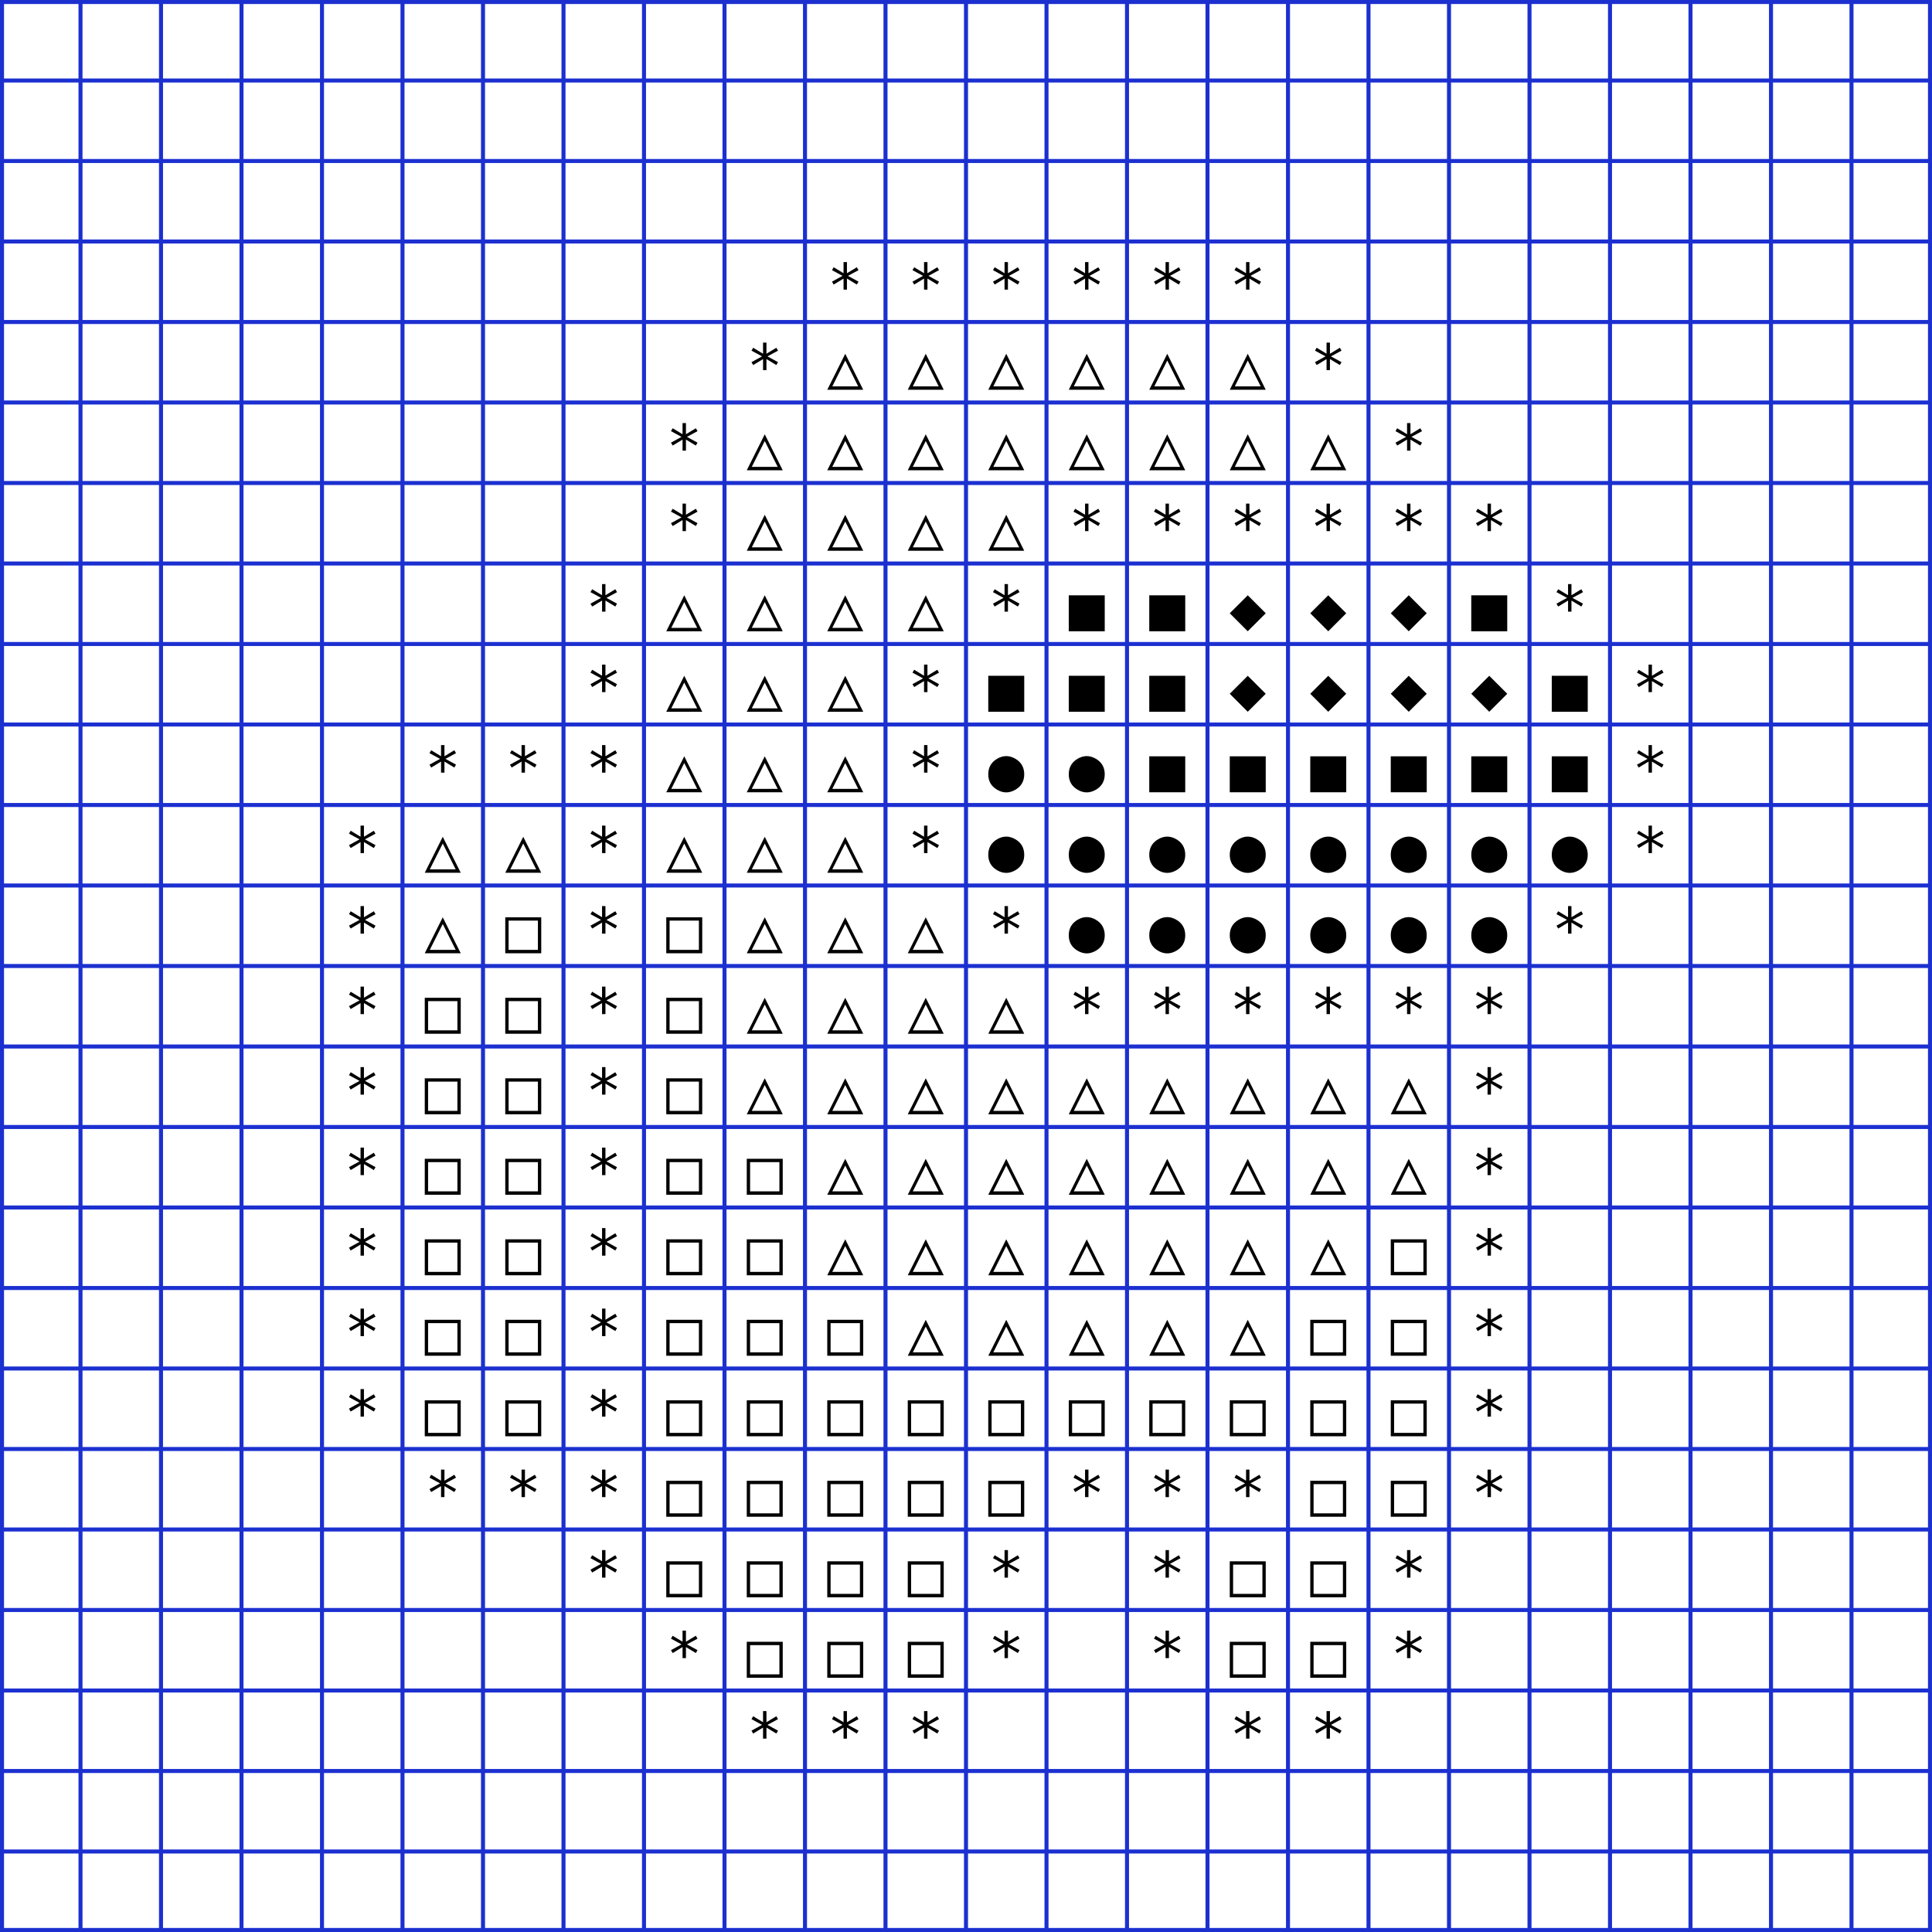
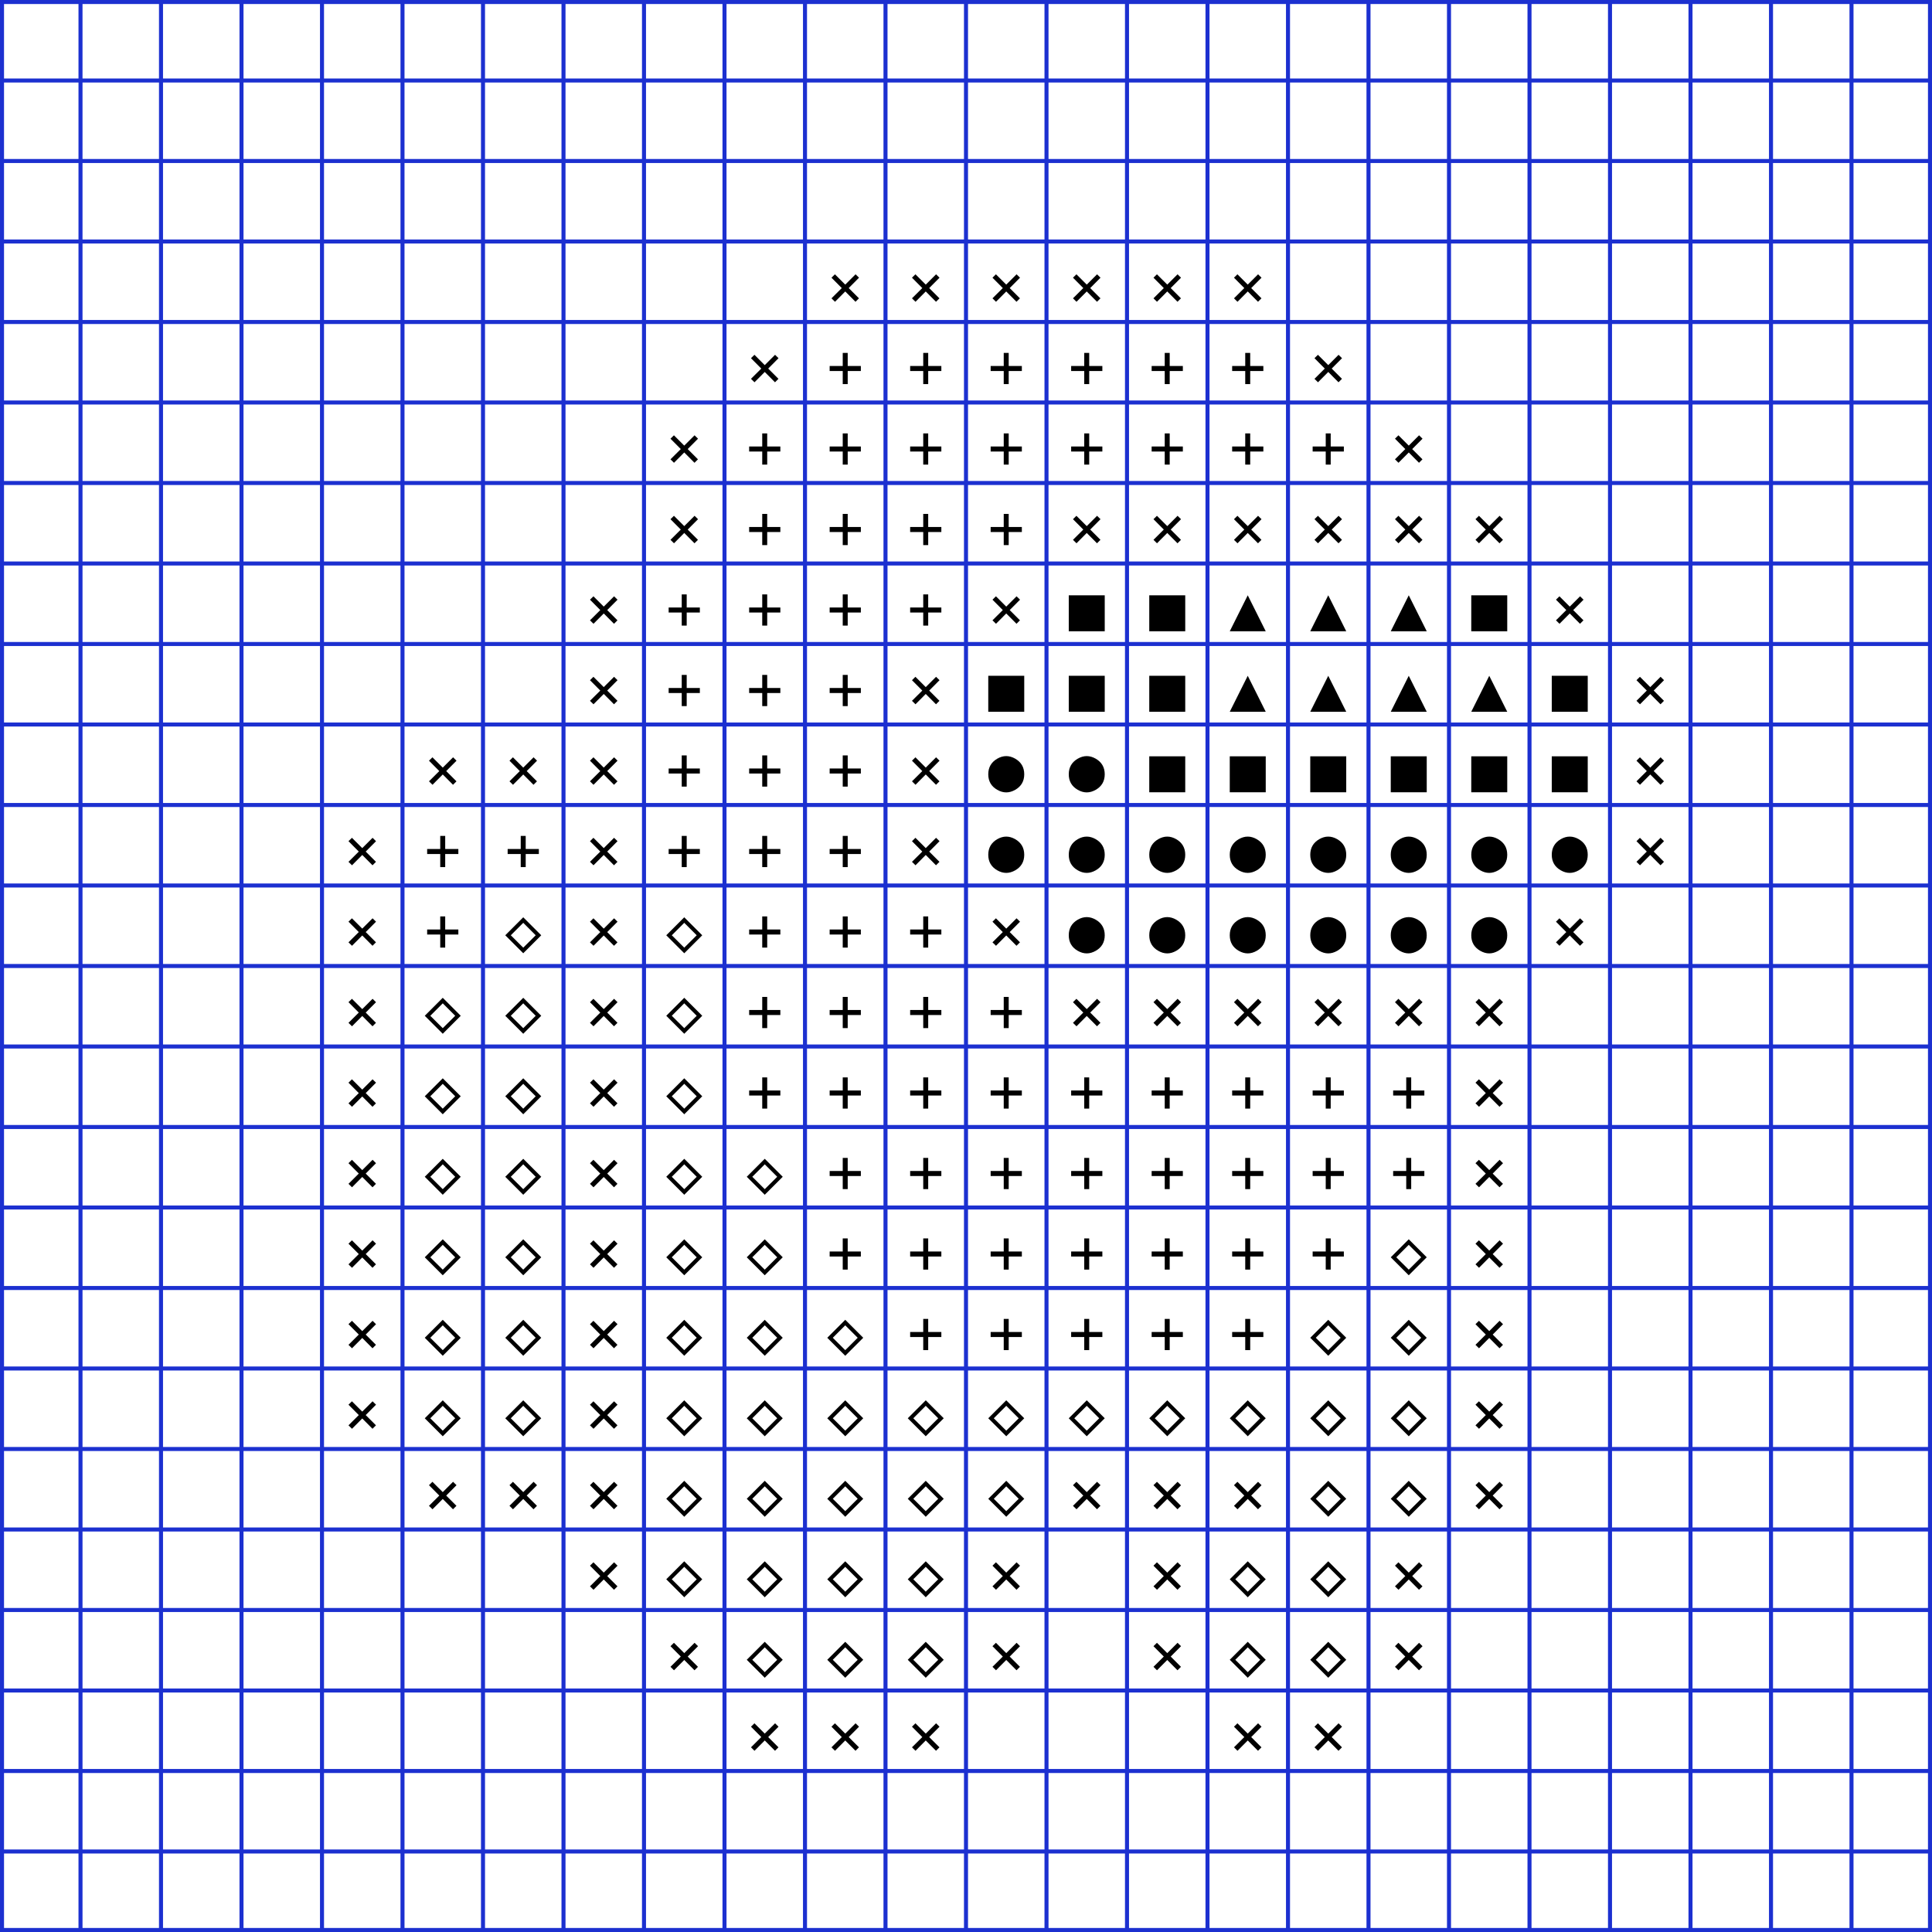
<svg xmlns="http://www.w3.org/2000/svg" width="480" height="480">
  <defs>
    <style>
+       .pixel { shape-rendering: pixelated; }
+       .stitch { fill: currentColor; }
      .symbol { font-family: monospace; font-size: 15px; text-anchor: middle; dominant-baseline: middle; }
    </style>
  </defs>
-   <text x="210" y="72" fill="#000000" class="symbol">*</text>
-   <text x="230" y="72" fill="#000000" class="symbol">*</text>
-   <text x="250" y="72" fill="#000000" class="symbol">*</text>
-   <text x="270" y="72" fill="#000000" class="symbol">*</text>
-   <text x="290" y="72" fill="#000000" class="symbol">*</text>
-   <text x="310" y="72" fill="#000000" class="symbol">*</text>
-   <text x="190" y="92" fill="#000000" class="symbol">*</text>
-   <text x="210" y="92" fill="#000000" class="symbol">△</text>
-   <text x="230" y="92" fill="#000000" class="symbol">△</text>
-   <text x="250" y="92" fill="#000000" class="symbol">△</text>
-   <text x="270" y="92" fill="#000000" class="symbol">△</text>
-   <text x="290" y="92" fill="#000000" class="symbol">△</text>
-   <text x="310" y="92" fill="#000000" class="symbol">△</text>
-   <text x="330" y="92" fill="#000000" class="symbol">*</text>
-   <text x="170" y="112" fill="#000000" class="symbol">*</text>
-   <text x="190" y="112" fill="#000000" class="symbol">△</text>
-   <text x="210" y="112" fill="#000000" class="symbol">△</text>
-   <text x="230" y="112" fill="#000000" class="symbol">△</text>
-   <text x="250" y="112" fill="#000000" class="symbol">△</text>
-   <text x="270" y="112" fill="#000000" class="symbol">△</text>
-   <text x="290" y="112" fill="#000000" class="symbol">△</text>
-   <text x="310" y="112" fill="#000000" class="symbol">△</text>
-   <text x="330" y="112" fill="#000000" class="symbol">△</text>
-   <text x="350" y="112" fill="#000000" class="symbol">*</text>
-   <text x="170" y="132" fill="#000000" class="symbol">*</text>
-   <text x="190" y="132" fill="#000000" class="symbol">△</text>
-   <text x="210" y="132" fill="#000000" class="symbol">△</text>
-   <text x="230" y="132" fill="#000000" class="symbol">△</text>
-   <text x="250" y="132" fill="#000000" class="symbol">△</text>
-   <text x="270" y="132" fill="#000000" class="symbol">*</text>
-   <text x="290" y="132" fill="#000000" class="symbol">*</text>
-   <text x="310" y="132" fill="#000000" class="symbol">*</text>
-   <text x="330" y="132" fill="#000000" class="symbol">*</text>
-   <text x="350" y="132" fill="#000000" class="symbol">*</text>
-   <text x="370" y="132" fill="#000000" class="symbol">*</text>
-   <text x="150" y="152" fill="#000000" class="symbol">*</text>
-   <text x="170" y="152" fill="#000000" class="symbol">△</text>
-   <text x="190" y="152" fill="#000000" class="symbol">△</text>
-   <text x="210" y="152" fill="#000000" class="symbol">△</text>
-   <text x="230" y="152" fill="#000000" class="symbol">△</text>
-   <text x="250" y="152" fill="#000000" class="symbol">*</text>
+   <text x="210" y="72" fill="#000000" class="symbol">×</text>
+   <text x="230" y="72" fill="#000000" class="symbol">×</text>
+   <text x="250" y="72" fill="#000000" class="symbol">×</text>
+   <text x="270" y="72" fill="#000000" class="symbol">×</text>
+   <text x="290" y="72" fill="#000000" class="symbol">×</text>
+   <text x="310" y="72" fill="#000000" class="symbol">×</text>
+   <text x="190" y="92" fill="#000000" class="symbol">×</text>
+   <text x="210" y="92" fill="#000000" class="symbol">+</text>
+   <text x="230" y="92" fill="#000000" class="symbol">+</text>
+   <text x="250" y="92" fill="#000000" class="symbol">+</text>
+   <text x="270" y="92" fill="#000000" class="symbol">+</text>
+   <text x="290" y="92" fill="#000000" class="symbol">+</text>
+   <text x="310" y="92" fill="#000000" class="symbol">+</text>
+   <text x="330" y="92" fill="#000000" class="symbol">×</text>
+   <text x="170" y="112" fill="#000000" class="symbol">×</text>
+   <text x="190" y="112" fill="#000000" class="symbol">+</text>
+   <text x="210" y="112" fill="#000000" class="symbol">+</text>
+   <text x="230" y="112" fill="#000000" class="symbol">+</text>
+   <text x="250" y="112" fill="#000000" class="symbol">+</text>
+   <text x="270" y="112" fill="#000000" class="symbol">+</text>
+   <text x="290" y="112" fill="#000000" class="symbol">+</text>
+   <text x="310" y="112" fill="#000000" class="symbol">+</text>
+   <text x="330" y="112" fill="#000000" class="symbol">+</text>
+   <text x="350" y="112" fill="#000000" class="symbol">×</text>
+   <text x="170" y="132" fill="#000000" class="symbol">×</text>
+   <text x="190" y="132" fill="#000000" class="symbol">+</text>
+   <text x="210" y="132" fill="#000000" class="symbol">+</text>
+   <text x="230" y="132" fill="#000000" class="symbol">+</text>
+   <text x="250" y="132" fill="#000000" class="symbol">+</text>
+   <text x="270" y="132" fill="#000000" class="symbol">×</text>
+   <text x="290" y="132" fill="#000000" class="symbol">×</text>
+   <text x="310" y="132" fill="#000000" class="symbol">×</text>
+   <text x="330" y="132" fill="#000000" class="symbol">×</text>
+   <text x="350" y="132" fill="#000000" class="symbol">×</text>
+   <text x="370" y="132" fill="#000000" class="symbol">×</text>
+   <text x="150" y="152" fill="#000000" class="symbol">×</text>
+   <text x="170" y="152" fill="#000000" class="symbol">+</text>
+   <text x="190" y="152" fill="#000000" class="symbol">+</text>
+   <text x="210" y="152" fill="#000000" class="symbol">+</text>
+   <text x="230" y="152" fill="#000000" class="symbol">+</text>
+   <text x="250" y="152" fill="#000000" class="symbol">×</text>
  <text x="270" y="152" fill="#000000" class="symbol">■</text>
  <text x="290" y="152" fill="#000000" class="symbol">■</text>
-   <text x="310" y="152" fill="#000000" class="symbol">◆</text>
-   <text x="330" y="152" fill="#000000" class="symbol">◆</text>
-   <text x="350" y="152" fill="#000000" class="symbol">◆</text>
+   <text x="310" y="152" fill="#000000" class="symbol">▲</text>
+   <text x="330" y="152" fill="#000000" class="symbol">▲</text>
+   <text x="350" y="152" fill="#000000" class="symbol">▲</text>
  <text x="370" y="152" fill="#000000" class="symbol">■</text>
-   <text x="390" y="152" fill="#000000" class="symbol">*</text>
-   <text x="150" y="172" fill="#000000" class="symbol">*</text>
-   <text x="170" y="172" fill="#000000" class="symbol">△</text>
-   <text x="190" y="172" fill="#000000" class="symbol">△</text>
-   <text x="210" y="172" fill="#000000" class="symbol">△</text>
-   <text x="230" y="172" fill="#000000" class="symbol">*</text>
+   <text x="390" y="152" fill="#000000" class="symbol">×</text>
+   <text x="150" y="172" fill="#000000" class="symbol">×</text>
+   <text x="170" y="172" fill="#000000" class="symbol">+</text>
+   <text x="190" y="172" fill="#000000" class="symbol">+</text>
+   <text x="210" y="172" fill="#000000" class="symbol">+</text>
+   <text x="230" y="172" fill="#000000" class="symbol">×</text>
  <text x="250" y="172" fill="#000000" class="symbol">■</text>
  <text x="270" y="172" fill="#000000" class="symbol">■</text>
  <text x="290" y="172" fill="#000000" class="symbol">■</text>
-   <text x="310" y="172" fill="#000000" class="symbol">◆</text>
-   <text x="330" y="172" fill="#000000" class="symbol">◆</text>
-   <text x="350" y="172" fill="#000000" class="symbol">◆</text>
-   <text x="370" y="172" fill="#000000" class="symbol">◆</text>
+   <text x="310" y="172" fill="#000000" class="symbol">▲</text>
+   <text x="330" y="172" fill="#000000" class="symbol">▲</text>
+   <text x="350" y="172" fill="#000000" class="symbol">▲</text>
+   <text x="370" y="172" fill="#000000" class="symbol">▲</text>
  <text x="390" y="172" fill="#000000" class="symbol">■</text>
-   <text x="410" y="172" fill="#000000" class="symbol">*</text>
-   <text x="110" y="192" fill="#000000" class="symbol">*</text>
-   <text x="130" y="192" fill="#000000" class="symbol">*</text>
-   <text x="150" y="192" fill="#000000" class="symbol">*</text>
-   <text x="170" y="192" fill="#000000" class="symbol">△</text>
-   <text x="190" y="192" fill="#000000" class="symbol">△</text>
-   <text x="210" y="192" fill="#000000" class="symbol">△</text>
-   <text x="230" y="192" fill="#000000" class="symbol">*</text>
+   <text x="410" y="172" fill="#000000" class="symbol">×</text>
+   <text x="110" y="192" fill="#000000" class="symbol">×</text>
+   <text x="130" y="192" fill="#000000" class="symbol">×</text>
+   <text x="150" y="192" fill="#000000" class="symbol">×</text>
+   <text x="170" y="192" fill="#000000" class="symbol">+</text>
+   <text x="190" y="192" fill="#000000" class="symbol">+</text>
+   <text x="210" y="192" fill="#000000" class="symbol">+</text>
+   <text x="230" y="192" fill="#000000" class="symbol">×</text>
  <text x="250" y="192" fill="#000000" class="symbol">●</text>
  <text x="270" y="192" fill="#000000" class="symbol">●</text>
  <text x="290" y="192" fill="#000000" class="symbol">■</text>
  <text x="310" y="192" fill="#000000" class="symbol">■</text>
  <text x="330" y="192" fill="#000000" class="symbol">■</text>
  <text x="350" y="192" fill="#000000" class="symbol">■</text>
  <text x="370" y="192" fill="#000000" class="symbol">■</text>
  <text x="390" y="192" fill="#000000" class="symbol">■</text>
-   <text x="410" y="192" fill="#000000" class="symbol">*</text>
-   <text x="90" y="212" fill="#000000" class="symbol">*</text>
-   <text x="110" y="212" fill="#000000" class="symbol">△</text>
-   <text x="130" y="212" fill="#000000" class="symbol">△</text>
-   <text x="150" y="212" fill="#000000" class="symbol">*</text>
-   <text x="170" y="212" fill="#000000" class="symbol">△</text>
-   <text x="190" y="212" fill="#000000" class="symbol">△</text>
-   <text x="210" y="212" fill="#000000" class="symbol">△</text>
-   <text x="230" y="212" fill="#000000" class="symbol">*</text>
+   <text x="410" y="192" fill="#000000" class="symbol">×</text>
+   <text x="90" y="212" fill="#000000" class="symbol">×</text>
+   <text x="110" y="212" fill="#000000" class="symbol">+</text>
+   <text x="130" y="212" fill="#000000" class="symbol">+</text>
+   <text x="150" y="212" fill="#000000" class="symbol">×</text>
+   <text x="170" y="212" fill="#000000" class="symbol">+</text>
+   <text x="190" y="212" fill="#000000" class="symbol">+</text>
+   <text x="210" y="212" fill="#000000" class="symbol">+</text>
+   <text x="230" y="212" fill="#000000" class="symbol">×</text>
  <text x="250" y="212" fill="#000000" class="symbol">●</text>
  <text x="270" y="212" fill="#000000" class="symbol">●</text>
  <text x="290" y="212" fill="#000000" class="symbol">●</text>
  <text x="310" y="212" fill="#000000" class="symbol">●</text>
  <text x="330" y="212" fill="#000000" class="symbol">●</text>
  <text x="350" y="212" fill="#000000" class="symbol">●</text>
  <text x="370" y="212" fill="#000000" class="symbol">●</text>
  <text x="390" y="212" fill="#000000" class="symbol">●</text>
-   <text x="410" y="212" fill="#000000" class="symbol">*</text>
-   <text x="90" y="232" fill="#000000" class="symbol">*</text>
-   <text x="110" y="232" fill="#000000" class="symbol">△</text>
-   <text x="130" y="232" fill="#000000" class="symbol">□</text>
-   <text x="150" y="232" fill="#000000" class="symbol">*</text>
-   <text x="170" y="232" fill="#000000" class="symbol">□</text>
-   <text x="190" y="232" fill="#000000" class="symbol">△</text>
-   <text x="210" y="232" fill="#000000" class="symbol">△</text>
-   <text x="230" y="232" fill="#000000" class="symbol">△</text>
-   <text x="250" y="232" fill="#000000" class="symbol">*</text>
+   <text x="410" y="212" fill="#000000" class="symbol">×</text>
+   <text x="90" y="232" fill="#000000" class="symbol">×</text>
+   <text x="110" y="232" fill="#000000" class="symbol">+</text>
+   <text x="130" y="232" fill="#000000" class="symbol">◇</text>
+   <text x="150" y="232" fill="#000000" class="symbol">×</text>
+   <text x="170" y="232" fill="#000000" class="symbol">◇</text>
+   <text x="190" y="232" fill="#000000" class="symbol">+</text>
+   <text x="210" y="232" fill="#000000" class="symbol">+</text>
+   <text x="230" y="232" fill="#000000" class="symbol">+</text>
+   <text x="250" y="232" fill="#000000" class="symbol">×</text>
  <text x="270" y="232" fill="#000000" class="symbol">●</text>
  <text x="290" y="232" fill="#000000" class="symbol">●</text>
  <text x="310" y="232" fill="#000000" class="symbol">●</text>
  <text x="330" y="232" fill="#000000" class="symbol">●</text>
  <text x="350" y="232" fill="#000000" class="symbol">●</text>
  <text x="370" y="232" fill="#000000" class="symbol">●</text>
-   <text x="390" y="232" fill="#000000" class="symbol">*</text>
-   <text x="90" y="252" fill="#000000" class="symbol">*</text>
-   <text x="110" y="252" fill="#000000" class="symbol">□</text>
-   <text x="130" y="252" fill="#000000" class="symbol">□</text>
-   <text x="150" y="252" fill="#000000" class="symbol">*</text>
-   <text x="170" y="252" fill="#000000" class="symbol">□</text>
-   <text x="190" y="252" fill="#000000" class="symbol">△</text>
-   <text x="210" y="252" fill="#000000" class="symbol">△</text>
-   <text x="230" y="252" fill="#000000" class="symbol">△</text>
-   <text x="250" y="252" fill="#000000" class="symbol">△</text>
-   <text x="270" y="252" fill="#000000" class="symbol">*</text>
-   <text x="290" y="252" fill="#000000" class="symbol">*</text>
-   <text x="310" y="252" fill="#000000" class="symbol">*</text>
-   <text x="330" y="252" fill="#000000" class="symbol">*</text>
-   <text x="350" y="252" fill="#000000" class="symbol">*</text>
-   <text x="370" y="252" fill="#000000" class="symbol">*</text>
-   <text x="90" y="272" fill="#000000" class="symbol">*</text>
-   <text x="110" y="272" fill="#000000" class="symbol">□</text>
-   <text x="130" y="272" fill="#000000" class="symbol">□</text>
-   <text x="150" y="272" fill="#000000" class="symbol">*</text>
-   <text x="170" y="272" fill="#000000" class="symbol">□</text>
-   <text x="190" y="272" fill="#000000" class="symbol">△</text>
-   <text x="210" y="272" fill="#000000" class="symbol">△</text>
-   <text x="230" y="272" fill="#000000" class="symbol">△</text>
-   <text x="250" y="272" fill="#000000" class="symbol">△</text>
-   <text x="270" y="272" fill="#000000" class="symbol">△</text>
-   <text x="290" y="272" fill="#000000" class="symbol">△</text>
-   <text x="310" y="272" fill="#000000" class="symbol">△</text>
-   <text x="330" y="272" fill="#000000" class="symbol">△</text>
-   <text x="350" y="272" fill="#000000" class="symbol">△</text>
-   <text x="370" y="272" fill="#000000" class="symbol">*</text>
-   <text x="90" y="292" fill="#000000" class="symbol">*</text>
-   <text x="110" y="292" fill="#000000" class="symbol">□</text>
-   <text x="130" y="292" fill="#000000" class="symbol">□</text>
-   <text x="150" y="292" fill="#000000" class="symbol">*</text>
-   <text x="170" y="292" fill="#000000" class="symbol">□</text>
-   <text x="190" y="292" fill="#000000" class="symbol">□</text>
-   <text x="210" y="292" fill="#000000" class="symbol">△</text>
-   <text x="230" y="292" fill="#000000" class="symbol">△</text>
-   <text x="250" y="292" fill="#000000" class="symbol">△</text>
-   <text x="270" y="292" fill="#000000" class="symbol">△</text>
-   <text x="290" y="292" fill="#000000" class="symbol">△</text>
-   <text x="310" y="292" fill="#000000" class="symbol">△</text>
-   <text x="330" y="292" fill="#000000" class="symbol">△</text>
-   <text x="350" y="292" fill="#000000" class="symbol">△</text>
-   <text x="370" y="292" fill="#000000" class="symbol">*</text>
-   <text x="90" y="312" fill="#000000" class="symbol">*</text>
-   <text x="110" y="312" fill="#000000" class="symbol">□</text>
-   <text x="130" y="312" fill="#000000" class="symbol">□</text>
-   <text x="150" y="312" fill="#000000" class="symbol">*</text>
-   <text x="170" y="312" fill="#000000" class="symbol">□</text>
-   <text x="190" y="312" fill="#000000" class="symbol">□</text>
-   <text x="210" y="312" fill="#000000" class="symbol">△</text>
-   <text x="230" y="312" fill="#000000" class="symbol">△</text>
-   <text x="250" y="312" fill="#000000" class="symbol">△</text>
-   <text x="270" y="312" fill="#000000" class="symbol">△</text>
-   <text x="290" y="312" fill="#000000" class="symbol">△</text>
-   <text x="310" y="312" fill="#000000" class="symbol">△</text>
-   <text x="330" y="312" fill="#000000" class="symbol">△</text>
-   <text x="350" y="312" fill="#000000" class="symbol">□</text>
-   <text x="370" y="312" fill="#000000" class="symbol">*</text>
-   <text x="90" y="332" fill="#000000" class="symbol">*</text>
-   <text x="110" y="332" fill="#000000" class="symbol">□</text>
-   <text x="130" y="332" fill="#000000" class="symbol">□</text>
-   <text x="150" y="332" fill="#000000" class="symbol">*</text>
-   <text x="170" y="332" fill="#000000" class="symbol">□</text>
-   <text x="190" y="332" fill="#000000" class="symbol">□</text>
-   <text x="210" y="332" fill="#000000" class="symbol">□</text>
-   <text x="230" y="332" fill="#000000" class="symbol">△</text>
-   <text x="250" y="332" fill="#000000" class="symbol">△</text>
-   <text x="270" y="332" fill="#000000" class="symbol">△</text>
-   <text x="290" y="332" fill="#000000" class="symbol">△</text>
-   <text x="310" y="332" fill="#000000" class="symbol">△</text>
-   <text x="330" y="332" fill="#000000" class="symbol">□</text>
-   <text x="350" y="332" fill="#000000" class="symbol">□</text>
-   <text x="370" y="332" fill="#000000" class="symbol">*</text>
-   <text x="90" y="352" fill="#000000" class="symbol">*</text>
-   <text x="110" y="352" fill="#000000" class="symbol">□</text>
-   <text x="130" y="352" fill="#000000" class="symbol">□</text>
-   <text x="150" y="352" fill="#000000" class="symbol">*</text>
-   <text x="170" y="352" fill="#000000" class="symbol">□</text>
-   <text x="190" y="352" fill="#000000" class="symbol">□</text>
-   <text x="210" y="352" fill="#000000" class="symbol">□</text>
-   <text x="230" y="352" fill="#000000" class="symbol">□</text>
-   <text x="250" y="352" fill="#000000" class="symbol">□</text>
-   <text x="270" y="352" fill="#000000" class="symbol">□</text>
-   <text x="290" y="352" fill="#000000" class="symbol">□</text>
-   <text x="310" y="352" fill="#000000" class="symbol">□</text>
-   <text x="330" y="352" fill="#000000" class="symbol">□</text>
-   <text x="350" y="352" fill="#000000" class="symbol">□</text>
-   <text x="370" y="352" fill="#000000" class="symbol">*</text>
-   <text x="110" y="372" fill="#000000" class="symbol">*</text>
-   <text x="130" y="372" fill="#000000" class="symbol">*</text>
-   <text x="150" y="372" fill="#000000" class="symbol">*</text>
-   <text x="170" y="372" fill="#000000" class="symbol">□</text>
-   <text x="190" y="372" fill="#000000" class="symbol">□</text>
-   <text x="210" y="372" fill="#000000" class="symbol">□</text>
-   <text x="230" y="372" fill="#000000" class="symbol">□</text>
-   <text x="250" y="372" fill="#000000" class="symbol">□</text>
-   <text x="270" y="372" fill="#000000" class="symbol">*</text>
-   <text x="290" y="372" fill="#000000" class="symbol">*</text>
-   <text x="310" y="372" fill="#000000" class="symbol">*</text>
-   <text x="330" y="372" fill="#000000" class="symbol">□</text>
-   <text x="350" y="372" fill="#000000" class="symbol">□</text>
-   <text x="370" y="372" fill="#000000" class="symbol">*</text>
-   <text x="150" y="392" fill="#000000" class="symbol">*</text>
-   <text x="170" y="392" fill="#000000" class="symbol">□</text>
-   <text x="190" y="392" fill="#000000" class="symbol">□</text>
-   <text x="210" y="392" fill="#000000" class="symbol">□</text>
-   <text x="230" y="392" fill="#000000" class="symbol">□</text>
-   <text x="250" y="392" fill="#000000" class="symbol">*</text>
-   <text x="290" y="392" fill="#000000" class="symbol">*</text>
-   <text x="310" y="392" fill="#000000" class="symbol">□</text>
-   <text x="330" y="392" fill="#000000" class="symbol">□</text>
-   <text x="350" y="392" fill="#000000" class="symbol">*</text>
-   <text x="170" y="412" fill="#000000" class="symbol">*</text>
-   <text x="190" y="412" fill="#000000" class="symbol">□</text>
-   <text x="210" y="412" fill="#000000" class="symbol">□</text>
-   <text x="230" y="412" fill="#000000" class="symbol">□</text>
-   <text x="250" y="412" fill="#000000" class="symbol">*</text>
-   <text x="290" y="412" fill="#000000" class="symbol">*</text>
-   <text x="310" y="412" fill="#000000" class="symbol">□</text>
-   <text x="330" y="412" fill="#000000" class="symbol">□</text>
-   <text x="350" y="412" fill="#000000" class="symbol">*</text>
-   <text x="190" y="432" fill="#000000" class="symbol">*</text>
-   <text x="210" y="432" fill="#000000" class="symbol">*</text>
-   <text x="230" y="432" fill="#000000" class="symbol">*</text>
-   <text x="310" y="432" fill="#000000" class="symbol">*</text>
-   <text x="330" y="432" fill="#000000" class="symbol">*</text>
+   <text x="390" y="232" fill="#000000" class="symbol">×</text>
+   <text x="90" y="252" fill="#000000" class="symbol">×</text>
+   <text x="110" y="252" fill="#000000" class="symbol">◇</text>
+   <text x="130" y="252" fill="#000000" class="symbol">◇</text>
+   <text x="150" y="252" fill="#000000" class="symbol">×</text>
+   <text x="170" y="252" fill="#000000" class="symbol">◇</text>
+   <text x="190" y="252" fill="#000000" class="symbol">+</text>
+   <text x="210" y="252" fill="#000000" class="symbol">+</text>
+   <text x="230" y="252" fill="#000000" class="symbol">+</text>
+   <text x="250" y="252" fill="#000000" class="symbol">+</text>
+   <text x="270" y="252" fill="#000000" class="symbol">×</text>
+   <text x="290" y="252" fill="#000000" class="symbol">×</text>
+   <text x="310" y="252" fill="#000000" class="symbol">×</text>
+   <text x="330" y="252" fill="#000000" class="symbol">×</text>
+   <text x="350" y="252" fill="#000000" class="symbol">×</text>
+   <text x="370" y="252" fill="#000000" class="symbol">×</text>
+   <text x="90" y="272" fill="#000000" class="symbol">×</text>
+   <text x="110" y="272" fill="#000000" class="symbol">◇</text>
+   <text x="130" y="272" fill="#000000" class="symbol">◇</text>
+   <text x="150" y="272" fill="#000000" class="symbol">×</text>
+   <text x="170" y="272" fill="#000000" class="symbol">◇</text>
+   <text x="190" y="272" fill="#000000" class="symbol">+</text>
+   <text x="210" y="272" fill="#000000" class="symbol">+</text>
+   <text x="230" y="272" fill="#000000" class="symbol">+</text>
+   <text x="250" y="272" fill="#000000" class="symbol">+</text>
+   <text x="270" y="272" fill="#000000" class="symbol">+</text>
+   <text x="290" y="272" fill="#000000" class="symbol">+</text>
+   <text x="310" y="272" fill="#000000" class="symbol">+</text>
+   <text x="330" y="272" fill="#000000" class="symbol">+</text>
+   <text x="350" y="272" fill="#000000" class="symbol">+</text>
+   <text x="370" y="272" fill="#000000" class="symbol">×</text>
+   <text x="90" y="292" fill="#000000" class="symbol">×</text>
+   <text x="110" y="292" fill="#000000" class="symbol">◇</text>
+   <text x="130" y="292" fill="#000000" class="symbol">◇</text>
+   <text x="150" y="292" fill="#000000" class="symbol">×</text>
+   <text x="170" y="292" fill="#000000" class="symbol">◇</text>
+   <text x="190" y="292" fill="#000000" class="symbol">◇</text>
+   <text x="210" y="292" fill="#000000" class="symbol">+</text>
+   <text x="230" y="292" fill="#000000" class="symbol">+</text>
+   <text x="250" y="292" fill="#000000" class="symbol">+</text>
+   <text x="270" y="292" fill="#000000" class="symbol">+</text>
+   <text x="290" y="292" fill="#000000" class="symbol">+</text>
+   <text x="310" y="292" fill="#000000" class="symbol">+</text>
+   <text x="330" y="292" fill="#000000" class="symbol">+</text>
+   <text x="350" y="292" fill="#000000" class="symbol">+</text>
+   <text x="370" y="292" fill="#000000" class="symbol">×</text>
+   <text x="90" y="312" fill="#000000" class="symbol">×</text>
+   <text x="110" y="312" fill="#000000" class="symbol">◇</text>
+   <text x="130" y="312" fill="#000000" class="symbol">◇</text>
+   <text x="150" y="312" fill="#000000" class="symbol">×</text>
+   <text x="170" y="312" fill="#000000" class="symbol">◇</text>
+   <text x="190" y="312" fill="#000000" class="symbol">◇</text>
+   <text x="210" y="312" fill="#000000" class="symbol">+</text>
+   <text x="230" y="312" fill="#000000" class="symbol">+</text>
+   <text x="250" y="312" fill="#000000" class="symbol">+</text>
+   <text x="270" y="312" fill="#000000" class="symbol">+</text>
+   <text x="290" y="312" fill="#000000" class="symbol">+</text>
+   <text x="310" y="312" fill="#000000" class="symbol">+</text>
+   <text x="330" y="312" fill="#000000" class="symbol">+</text>
+   <text x="350" y="312" fill="#000000" class="symbol">◇</text>
+   <text x="370" y="312" fill="#000000" class="symbol">×</text>
+   <text x="90" y="332" fill="#000000" class="symbol">×</text>
+   <text x="110" y="332" fill="#000000" class="symbol">◇</text>
+   <text x="130" y="332" fill="#000000" class="symbol">◇</text>
+   <text x="150" y="332" fill="#000000" class="symbol">×</text>
+   <text x="170" y="332" fill="#000000" class="symbol">◇</text>
+   <text x="190" y="332" fill="#000000" class="symbol">◇</text>
+   <text x="210" y="332" fill="#000000" class="symbol">◇</text>
+   <text x="230" y="332" fill="#000000" class="symbol">+</text>
+   <text x="250" y="332" fill="#000000" class="symbol">+</text>
+   <text x="270" y="332" fill="#000000" class="symbol">+</text>
+   <text x="290" y="332" fill="#000000" class="symbol">+</text>
+   <text x="310" y="332" fill="#000000" class="symbol">+</text>
+   <text x="330" y="332" fill="#000000" class="symbol">◇</text>
+   <text x="350" y="332" fill="#000000" class="symbol">◇</text>
+   <text x="370" y="332" fill="#000000" class="symbol">×</text>
+   <text x="90" y="352" fill="#000000" class="symbol">×</text>
+   <text x="110" y="352" fill="#000000" class="symbol">◇</text>
+   <text x="130" y="352" fill="#000000" class="symbol">◇</text>
+   <text x="150" y="352" fill="#000000" class="symbol">×</text>
+   <text x="170" y="352" fill="#000000" class="symbol">◇</text>
+   <text x="190" y="352" fill="#000000" class="symbol">◇</text>
+   <text x="210" y="352" fill="#000000" class="symbol">◇</text>
+   <text x="230" y="352" fill="#000000" class="symbol">◇</text>
+   <text x="250" y="352" fill="#000000" class="symbol">◇</text>
+   <text x="270" y="352" fill="#000000" class="symbol">◇</text>
+   <text x="290" y="352" fill="#000000" class="symbol">◇</text>
+   <text x="310" y="352" fill="#000000" class="symbol">◇</text>
+   <text x="330" y="352" fill="#000000" class="symbol">◇</text>
+   <text x="350" y="352" fill="#000000" class="symbol">◇</text>
+   <text x="370" y="352" fill="#000000" class="symbol">×</text>
+   <text x="110" y="372" fill="#000000" class="symbol">×</text>
+   <text x="130" y="372" fill="#000000" class="symbol">×</text>
+   <text x="150" y="372" fill="#000000" class="symbol">×</text>
+   <text x="170" y="372" fill="#000000" class="symbol">◇</text>
+   <text x="190" y="372" fill="#000000" class="symbol">◇</text>
+   <text x="210" y="372" fill="#000000" class="symbol">◇</text>
+   <text x="230" y="372" fill="#000000" class="symbol">◇</text>
+   <text x="250" y="372" fill="#000000" class="symbol">◇</text>
+   <text x="270" y="372" fill="#000000" class="symbol">×</text>
+   <text x="290" y="372" fill="#000000" class="symbol">×</text>
+   <text x="310" y="372" fill="#000000" class="symbol">×</text>
+   <text x="330" y="372" fill="#000000" class="symbol">◇</text>
+   <text x="350" y="372" fill="#000000" class="symbol">◇</text>
+   <text x="370" y="372" fill="#000000" class="symbol">×</text>
+   <text x="150" y="392" fill="#000000" class="symbol">×</text>
+   <text x="170" y="392" fill="#000000" class="symbol">◇</text>
+   <text x="190" y="392" fill="#000000" class="symbol">◇</text>
+   <text x="210" y="392" fill="#000000" class="symbol">◇</text>
+   <text x="230" y="392" fill="#000000" class="symbol">◇</text>
+   <text x="250" y="392" fill="#000000" class="symbol">×</text>
+   <text x="290" y="392" fill="#000000" class="symbol">×</text>
+   <text x="310" y="392" fill="#000000" class="symbol">◇</text>
+   <text x="330" y="392" fill="#000000" class="symbol">◇</text>
+   <text x="350" y="392" fill="#000000" class="symbol">×</text>
+   <text x="170" y="412" fill="#000000" class="symbol">×</text>
+   <text x="190" y="412" fill="#000000" class="symbol">◇</text>
+   <text x="210" y="412" fill="#000000" class="symbol">◇</text>
+   <text x="230" y="412" fill="#000000" class="symbol">◇</text>
+   <text x="250" y="412" fill="#000000" class="symbol">×</text>
+   <text x="290" y="412" fill="#000000" class="symbol">×</text>
+   <text x="310" y="412" fill="#000000" class="symbol">◇</text>
+   <text x="330" y="412" fill="#000000" class="symbol">◇</text>
+   <text x="350" y="412" fill="#000000" class="symbol">×</text>
+   <text x="190" y="432" fill="#000000" class="symbol">×</text>
+   <text x="210" y="432" fill="#000000" class="symbol">×</text>
+   <text x="230" y="432" fill="#000000" class="symbol">×</text>
+   <text x="310" y="432" fill="#000000" class="symbol">×</text>
+   <text x="330" y="432" fill="#000000" class="symbol">×</text>
  <line x1="0" y1="0" x2="0" y2="480" stroke="#1c30d0" stroke-width="2" />
  <line x1="20" y1="0" x2="20" y2="480" stroke="#1c30d0" stroke-width="1" />
  <line x1="40" y1="0" x2="40" y2="480" stroke="#1c30d0" stroke-width="1" />
  <line x1="60" y1="0" x2="60" y2="480" stroke="#1c30d0" stroke-width="1" />
  <line x1="80" y1="0" x2="80" y2="480" stroke="#1c30d0" stroke-width="1" />
  <line x1="100" y1="0" x2="100" y2="480" stroke="#1c30d0" stroke-width="1" />
  <line x1="120" y1="0" x2="120" y2="480" stroke="#1c30d0" stroke-width="1" />
  <line x1="140" y1="0" x2="140" y2="480" stroke="#1c30d0" stroke-width="1" />
  <line x1="160" y1="0" x2="160" y2="480" stroke="#1c30d0" stroke-width="1" />
  <line x1="180" y1="0" x2="180" y2="480" stroke="#1c30d0" stroke-width="1" />
  <line x1="200" y1="0" x2="200" y2="480" stroke="#1c30d0" stroke-width="1" />
  <line x1="220" y1="0" x2="220" y2="480" stroke="#1c30d0" stroke-width="1" />
  <line x1="240" y1="0" x2="240" y2="480" stroke="#1c30d0" stroke-width="1" />
  <line x1="260" y1="0" x2="260" y2="480" stroke="#1c30d0" stroke-width="1" />
  <line x1="280" y1="0" x2="280" y2="480" stroke="#1c30d0" stroke-width="1" />
  <line x1="300" y1="0" x2="300" y2="480" stroke="#1c30d0" stroke-width="1" />
  <line x1="320" y1="0" x2="320" y2="480" stroke="#1c30d0" stroke-width="1" />
  <line x1="340" y1="0" x2="340" y2="480" stroke="#1c30d0" stroke-width="1" />
  <line x1="360" y1="0" x2="360" y2="480" stroke="#1c30d0" stroke-width="1" />
  <line x1="380" y1="0" x2="380" y2="480" stroke="#1c30d0" stroke-width="1" />
  <line x1="400" y1="0" x2="400" y2="480" stroke="#1c30d0" stroke-width="1" />
  <line x1="420" y1="0" x2="420" y2="480" stroke="#1c30d0" stroke-width="1" />
  <line x1="440" y1="0" x2="440" y2="480" stroke="#1c30d0" stroke-width="1" />
  <line x1="460" y1="0" x2="460" y2="480" stroke="#1c30d0" stroke-width="1" />
  <line x1="480" y1="0" x2="480" y2="480" stroke="#1c30d0" stroke-width="2" />
  <line x1="0" y1="0" x2="480" y2="0" stroke="#1c30d0" stroke-width="2" />
  <line x1="0" y1="20" x2="480" y2="20" stroke="#1c30d0" stroke-width="1" />
  <line x1="0" y1="40" x2="480" y2="40" stroke="#1c30d0" stroke-width="1" />
  <line x1="0" y1="60" x2="480" y2="60" stroke="#1c30d0" stroke-width="1" />
  <line x1="0" y1="80" x2="480" y2="80" stroke="#1c30d0" stroke-width="1" />
  <line x1="0" y1="100" x2="480" y2="100" stroke="#1c30d0" stroke-width="1" />
  <line x1="0" y1="120" x2="480" y2="120" stroke="#1c30d0" stroke-width="1" />
  <line x1="0" y1="140" x2="480" y2="140" stroke="#1c30d0" stroke-width="1" />
  <line x1="0" y1="160" x2="480" y2="160" stroke="#1c30d0" stroke-width="1" />
  <line x1="0" y1="180" x2="480" y2="180" stroke="#1c30d0" stroke-width="1" />
  <line x1="0" y1="200" x2="480" y2="200" stroke="#1c30d0" stroke-width="1" />
  <line x1="0" y1="220" x2="480" y2="220" stroke="#1c30d0" stroke-width="1" />
  <line x1="0" y1="240" x2="480" y2="240" stroke="#1c30d0" stroke-width="1" />
  <line x1="0" y1="260" x2="480" y2="260" stroke="#1c30d0" stroke-width="1" />
  <line x1="0" y1="280" x2="480" y2="280" stroke="#1c30d0" stroke-width="1" />
  <line x1="0" y1="300" x2="480" y2="300" stroke="#1c30d0" stroke-width="1" />
  <line x1="0" y1="320" x2="480" y2="320" stroke="#1c30d0" stroke-width="1" />
  <line x1="0" y1="340" x2="480" y2="340" stroke="#1c30d0" stroke-width="1" />
  <line x1="0" y1="360" x2="480" y2="360" stroke="#1c30d0" stroke-width="1" />
  <line x1="0" y1="380" x2="480" y2="380" stroke="#1c30d0" stroke-width="1" />
  <line x1="0" y1="400" x2="480" y2="400" stroke="#1c30d0" stroke-width="1" />
  <line x1="0" y1="420" x2="480" y2="420" stroke="#1c30d0" stroke-width="1" />
  <line x1="0" y1="440" x2="480" y2="440" stroke="#1c30d0" stroke-width="1" />
  <line x1="0" y1="460" x2="480" y2="460" stroke="#1c30d0" stroke-width="1" />
  <line x1="0" y1="480" x2="480" y2="480" stroke="#1c30d0" stroke-width="2" />
</svg>
